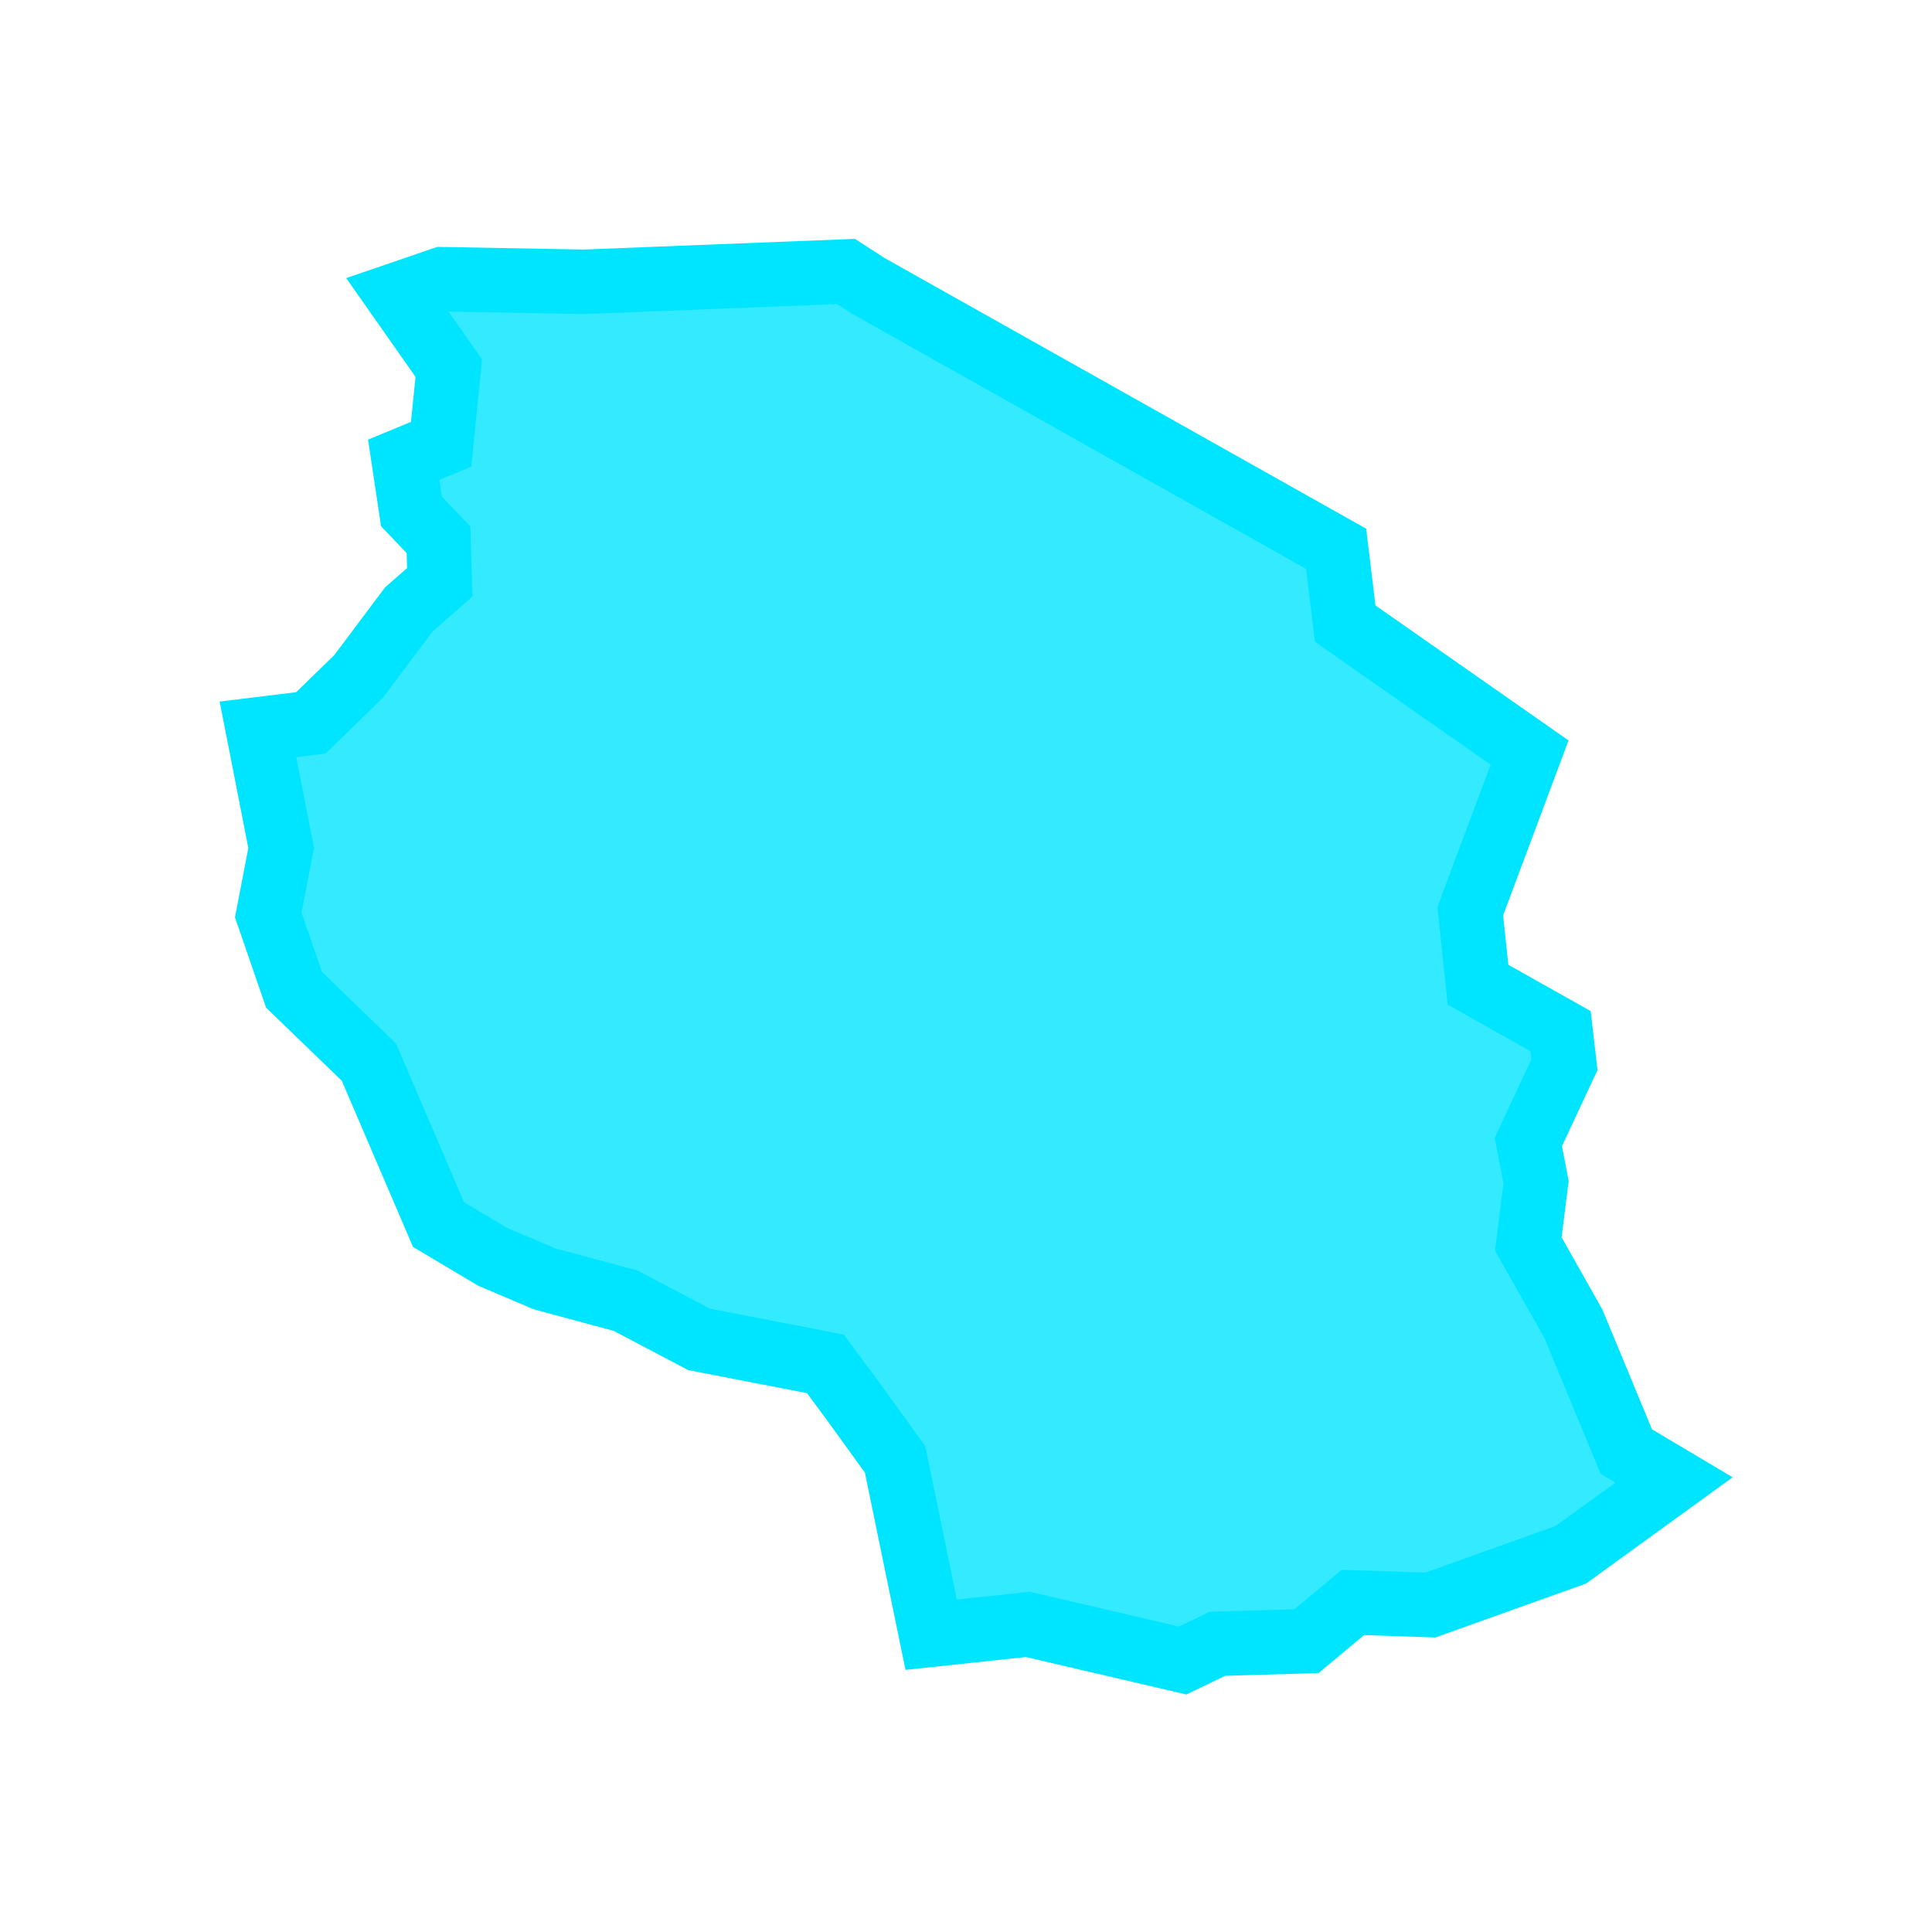
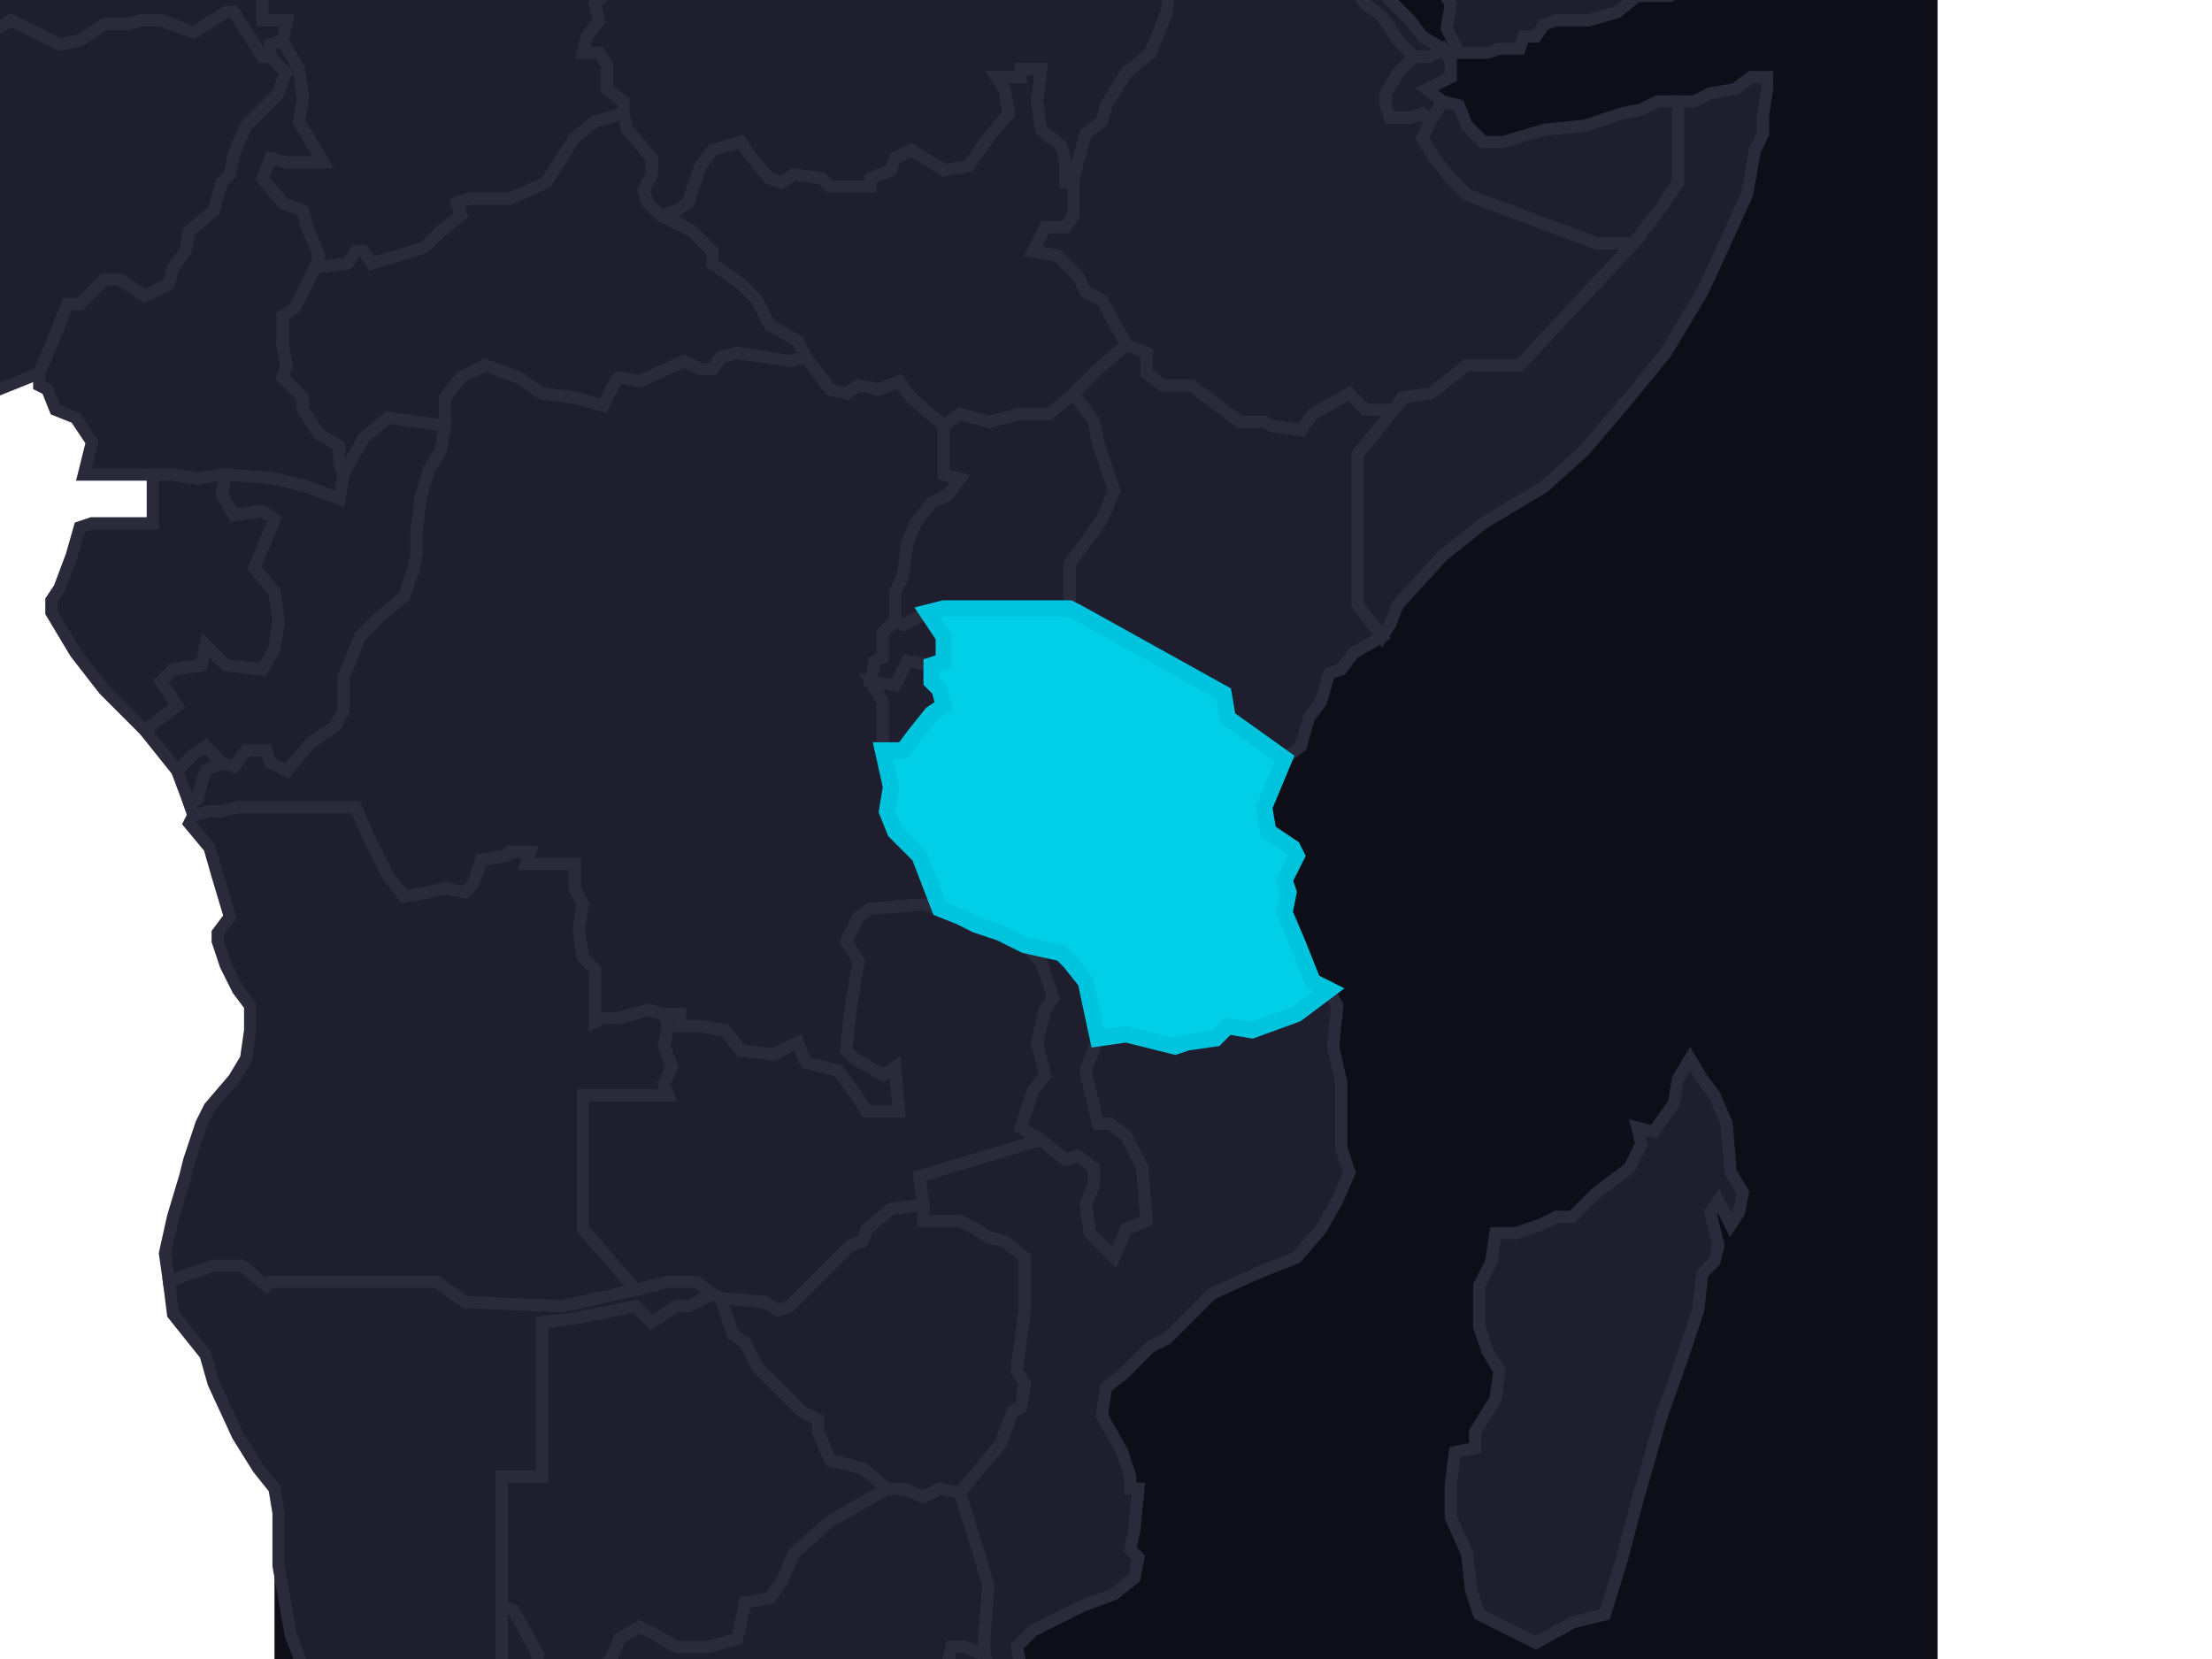
- <svg xmlns="http://www.w3.org/2000/svg" viewBox="27.34 -1.05 14.98 14.77" width="300" height="300" preserveAspectRatio="xMidYMid meet">
-   <path d="M33.90,0.95L34.07,1.06L37.70,3.10L37.77,3.68L39.20,4.68L38.74,5.91L38.80,6.48L39.44,6.84L39.47,7.10L39.19,7.70L39.25,8.01L39.19,8.49L39.54,9.11L39.95,10.10L40.32,10.32L40.32,10.32L39.52,10.90L38.43,11.29L37.83,11.27L37.47,11.57L36.78,11.59L36.51,11.72L35.31,11.44L34.56,11.52L34.28,10.16L33.94,9.69L33.74,9.42L32.76,9.23L32.19,8.93L31.56,8.76L31.16,8.59L30.74,8.34L30.74,8.34L30.20,7.08L29.62,6.52L29.42,5.94L29.52,5.42L29.34,4.50L29.75,4.45L30.12,4.09L30.51,3.57L30.75,3.36L30.74,3.03L30.53,2.81L30.47,2.41L30.47,2.41L30.76,2.29L30.82,1.70L30.42,1.13L30.77,1.01L31.87,1.03L33.90,0.95Z" fill="#00e5ff" stroke="#00e5ff" stroke-width="0.5" fill-opacity="0.8" />
+ <svg xmlns="http://www.w3.org/2000/svg" viewBox="14.3 -14.0 41.0 40.9" width="400" height="300" preserveAspectRatio="xMidYMid meet">
+   <rect x="14.3" y="-14.0" width="41.0" height="40.9" fill="#0e0e18" />
+   <path d="M180.0,16.3L180.0,16.8L179.4,17.0L178.7,17.3L178.6,16.9L179.1,16.7L179.4,16.6L180.0,16.3ZM178.1,17.8L178.4,17.6L178.7,17.9L178.6,18.5L177.9,18.6L177.4,18.5L177.3,18.0L177.7,17.7L178.1,17.8ZM-179.8,16.2L-179.9,16.7L-180.0,16.8L-180.0,16.3L-179.8,16.2Z" fill="#1e1e2e" stroke="#2a2a3a" stroke-width="0.3" />
+   <path d="M29.3,4.5L29.5,5.4L29.4,6.0L29.6,6.5L30.2,7.1L30.7,8.4L30.7,8.4L30.3,8.3L29.0,8.4L28.7,8.6L28.4,9.2L28.7,9.7L28.5,10.9L28.4,11.9L28.6,12.1L29.3,12.5L29.6,12.3L29.7,13.4L28.9,13.4L28.5,12.8L28.2,12.4L27.4,12.2L27.2,11.7L26.6,12.0L25.8,11.9L25.4,11.4L24.8,11.3L24.3,11.3L24.3,11.0L23.9,11.0L23.5,10.9L22.8,11.1L22.4,11.1L22.2,11.2L22.2,9.9L21.9,9.6L21.8,8.9L21.9,8.3L21.7,7.9L21.7,7.3L20.5,7.3L20.6,7.0L20.1,7.0L20.0,7.1L19.4,7.2L19.2,7.8L19.0,8.0L18.5,7.9L18.1,8.0L17.5,8.1L17.1,7.6L16.9,7.2L16.6,6.6L16.3,5.9L13.4,5.9L13.0,6.0L12.7,6.0L12.3,6.1L12.2,5.8L12.4,5.7L12.5,5.3L12.6,5.0L13.0,4.8L13.3,4.9L13.6,4.5L14.1,4.5L14.2,4.8L14.6,5.0L15.2,4.3L15.8,3.9L16.0,3.5L16.0,2.7L16.4,1.7L16.9,1.2L17.5,0.7L17.6,0.4L17.7,0.1L17.8,-0.3L17.8,-0.9L17.9,-1.7L18.1,-2.4L18.4,-2.9L18.5,-3.5L18.5,-4.2L18.9,-4.7L19.5,-5.0L20.3,-4.7L20.9,-4.3L21.7,-4.2L22.4,-4.0L22.7,-4.6L22.8,-4.7L23.3,-4.6L24.4,-5.1L24.8,-4.9L25.1,-4.9L25.3,-5.2L25.7,-5.3L26.4,-5.2L27.0,-5.1L27.4,-5.2L28.0,-4.4L28.4,-4.3L28.7,-4.5L29.2,-4.4L29.7,-4.6L30.0,-4.2L30.8,-3.5L30.8,-3.5L30.8,-2.3L31.2,-2.2L30.9,-1.8L30.5,-1.6L30.1,-1.1L29.9,-0.6L29.8,0.2L29.6,0.6L29.6,1.3L29.3,1.6L29.3,2.2L29.1,2.3L29.0,2.8L29.3,3.3L29.3,4.5Z" fill="#1e1e2e" stroke="#2a2a3a" stroke-width="0.3" />
+   <path d="M41.6,1.7L41.0,0.9L41.0,-2.8L41.9,-3.9L42.1,-4.2L42.8,-4.3L43.7,-5.0L45.0,-5.0L47.8,-8.0L48.5,-8.9L48.9,-9.5L48.9,-10.0L48.9,-11.1L48.9,-11.5L48.9,-11.5L48.9,-11.5L49.3,-11.5L49.7,-11.7L50.3,-11.8L50.7,-12.1L51.1,-12.1L51.1,-11.8L51.0,-11.2L51.0,-10.7L50.8,-10.3L50.6,-9.2L50.1,-8.1L49.5,-6.8L48.6,-5.3L47.7,-4.2L46.6,-2.9L45.6,-2.0L44.1,-1.1L43.1,-0.3L42.0,0.9L41.8,1.4L41.6,1.7Z" fill="#1e1e2e" stroke="#2a2a3a" stroke-width="0.3" />
+   <path d="M39.2,4.7L37.8,3.7L37.7,3.1L34.1,1.1L33.9,1.0L33.9,-0.1L34.2,-0.5L34.7,-1.2L35.0,-1.9L34.6,-3.1L34.5,-3.6L34.0,-4.3L34.6,-4.9L35.3,-5.5L35.8,-5.3L35.8,-4.8L36.2,-4.5L36.9,-4.5L38.1,-3.6L38.4,-3.6L38.7,-3.6L38.9,-3.5L39.6,-3.4L39.9,-3.8L40.8,-4.3L41.2,-3.9L41.9,-3.9L41.0,-2.8L41.0,0.9L41.6,1.7L40.9,2.1L40.6,2.5L40.3,2.6L40.1,3.3L39.8,3.7L39.6,4.4L39.2,4.7Z" fill="#1e1e2e" stroke="#2a2a3a" stroke-width="0.3" />
+   <path d="M24.6,-8.3L23.8,-8.7L23.5,-9.0L23.4,-9.3L23.6,-9.7L23.6,-10.1L23.0,-10.8L22.9,-11.2L22.9,-11.5L22.5,-11.8L22.5,-12.4L22.3,-12.7L21.9,-12.7L22.0,-13.1L22.3,-13.5L22.2,-13.9L22.5,-14.2L22.3,-14.5L22.6,-15.1L23.0,-15.9L23.9,-15.8L23.8,-20.0L23.9,-20.4L25.0,-20.4L25.0,-22.6L29.0,-22.6L32.9,-22.6L36.9,-22.6L37.2,-21.5L37.0,-21.3L37.1,-20.2L37.5,-19.0L37.9,-18.7L38.4,-18.3L37.9,-17.7L37.2,-17.5L36.9,-17.2L36.8,-16.5L36.3,-15.0L36.4,-14.6L36.3,-13.7L35.9,-12.7L35.3,-12.2L34.8,-11.4L34.7,-11.0L34.3,-10.7L34.0,-9.6L34.0,-8.7L34.0,-9.5L33.8,-9.5L33.8,-10.0L33.7,-10.4L33.2,-10.8L33.1,-11.5L33.2,-12.3L32.7,-12.3L32.7,-12.1L32.1,-12.1L32.3,-11.8L32.4,-11.2L31.9,-10.6L31.4,-9.9L30.8,-9.8L30.0,-10.3L29.6,-10.1L29.5,-9.8L29.0,-9.6L29.0,-9.4L28.0,-9.4L27.8,-9.6L27.1,-9.7L26.8,-9.5L26.5,-9.6L26.0,-10.2L25.8,-10.5L25.1,-10.3L24.8,-9.9L24.5,-9.0L24.2,-8.8L23.9,-8.7L24.6,-8.3Z" fill="#1e1e2e" stroke="#2a2a3a" stroke-width="0.3" />
+   <path d="M23.8,-20.0L23.9,-15.8L23.0,-15.9L22.6,-15.1L22.3,-14.5L22.5,-14.2L22.2,-13.9L22.3,-13.5L22.0,-13.1L21.9,-12.7L22.3,-12.7L22.5,-12.4L22.5,-11.8L22.9,-11.5L22.9,-11.2L22.2,-11.0L21.7,-10.6L21.0,-9.5L20.1,-9.1L19.1,-9.1L18.8,-9.0L18.9,-8.7L18.4,-8.3L18.0,-7.9L16.7,-7.5L16.5,-7.8L16.3,-7.8L16.1,-7.5L15.3,-7.4L15.4,-7.7L15.1,-8.4L15.0,-8.8L14.5,-9.0L14.0,-9.6L14.2,-10.1L14.6,-10.0L14.9,-10.0L15.5,-10.0L14.9,-11.0L15.0,-11.6L14.9,-12.3L14.5,-13.0L14.6,-13.5L14.0,-13.5L14.0,-14.1L13.5,-14.5L14.0,-15.9L15.2,-16.9L15.3,-18.2L15.7,-20.4L15.9,-20.8L15.5,-21.2L15.5,-21.5L15.1,-21.8L14.9,-23.5L15.9,-24.1L19.8,-22.0L23.8,-20.0Z" fill="#1e1e2e" stroke="#2a2a3a" stroke-width="0.3" />
+   <path d="M16.3,29.8L16.8,29.3L17.2,29.6L17.4,30.1L17.8,30.2L18.5,30.4L19.0,30.3L19.9,29.7L19.9,25.6L20.2,25.7L20.8,26.8L20.7,27.5L20.9,27.9L21.6,27.8L22.1,27.3L22.6,26.9L22.8,26.4L23.3,26.1L23.7,26.3L24.2,26.6L25.0,26.6L25.7,26.4L25.8,26.0L25.9,25.5L26.5,25.4L26.8,25.0L27.1,24.3L28.0,23.5L29.4,22.7L29.8,22.7L30.3,22.9L30.7,22.7L31.2,22.8L31.7,24.4L31.9,25.1L31.8,26.4L31.8,26.8L31.3,26.6L31.0,26.6L30.9,27.0L30.7,27.4L30.7,27.8L31.3,28.4L31.9,28.3L32.1,27.8L32.8,27.8L32.6,28.6L32.5,29.5L32.2,30.0L31.5,30.6L31.3,30.8L30.9,31.4L30.6,32.0L30.1,32.8L28.9,34.0L28.2,34.7L27.5,35.3L26.4,35.7L25.9,35.8L25.8,36.1L25.2,35.9L24.7,36.2L23.6,35.9L23.0,36.1L22.6,36.0L21.5,36.5L20.7,36.7L20.1,37.2L19.6,37.2L19.2,36.8L18.9,36.7L18.4,36.2L18.4,36.4L18.2,36.0L18.3,35.3L17.9,34.5L18.2,34.3L18.2,33.4L17.6,32.3L17.1,31.3L17.1,31.3L16.3,29.8ZM29.0,30.3L28.5,29.9L28.1,30.2L27.5,30.6L27.0,31.3L27.7,32.2L28.1,32.1L28.3,31.7L28.8,31.6L29.0,31.2L29.3,30.6L29.0,30.3Z" fill="#1e1e2e" stroke="#2a2a3a" stroke-width="0.3" />
+   <path d="M31.2,22.8L30.7,22.7L30.3,22.9L29.8,22.7L29.4,22.7L28.8,22.2L28.0,22.0L27.7,21.3L27.7,21.0L27.3,20.8L26.2,19.7L25.9,19.1L25.6,18.9L25.3,18.0L26.4,18.1L26.7,18.3L27.0,18.2L27.6,17.6L28.5,16.7L28.8,16.6L28.9,16.3L29.5,15.8L30.3,15.7L30.3,16.1L31.2,16.1L31.6,16.3L31.9,16.5L32.3,16.6L32.8,17.0L32.8,18.3L32.7,19.0L32.6,19.8L32.8,20.1L32.7,20.7L32.5,20.8L32.2,21.6L31.2,22.8Z" fill="#1e1e2e" stroke="#2a2a3a" stroke-width="0.3" />
+   <path d="M29.4,22.7L28.0,23.5L27.1,24.3L26.8,25.0L26.5,25.4L25.9,25.5L25.8,26.0L25.7,26.4L25.0,26.6L24.2,26.6L23.7,26.3L23.3,26.1L22.8,26.4L22.6,26.9L22.1,27.3L21.6,27.8L20.9,27.9L20.7,27.5L20.8,26.8L20.2,25.7L19.9,25.6L19.9,22.4L20.9,22.4L20.9,18.6L21.7,18.5L23.2,18.2L23.6,18.6L24.2,18.2L24.5,18.2L25.1,17.9L25.3,18.0L25.6,18.9L25.9,19.1L26.2,19.7L27.3,20.8L27.7,21.0L27.7,21.3L28.0,22.0L28.8,22.2L29.4,22.7Z" fill="#1e1e2e" stroke="#2a2a3a" stroke-width="0.3" />
+   <path d="M19.9,25.6L19.9,29.7L19.0,30.3L18.5,30.4L17.8,30.2L17.4,30.1L17.2,29.6L16.8,29.3L16.3,29.8L15.6,29.0L15.2,28.2L15.0,27.1L14.7,26.3L14.4,24.6L14.4,23.3L14.3,22.7L13.9,22.2L13.4,21.4L12.8,20.1L12.6,19.4L11.8,18.4L11.7,17.6L12.2,17.4L12.8,17.2L13.5,17.2L14.1,17.7L14.2,17.6L18.3,17.6L19.0,18.1L21.4,18.2L23.2,17.8L24.0,17.6L24.7,17.6L25.1,17.9L25.1,17.9L24.5,18.2L24.2,18.2L23.6,18.6L23.2,18.2L21.7,18.5L20.9,18.6L20.9,22.4L19.9,22.4L19.9,25.6Z" fill="#1e1e2e" stroke="#2a2a3a" stroke-width="0.3" />
+   <path d="M14.9,-23.5L15.1,-21.8L15.5,-21.5L15.5,-21.2L15.9,-20.8L15.7,-20.4L15.3,-18.2L15.2,-16.9L14.0,-15.9L13.5,-14.5L14.0,-14.1L14.0,-13.5L14.6,-13.5L14.5,-13.0L14.2,-12.9L14.2,-12.6L14.0,-12.6L13.3,-13.7L13.1,-13.7L12.3,-13.2L11.5,-13.5L11.0,-13.5L10.7,-13.4L10.1,-13.4L9.5,-13.0L9.0,-12.9L7.8,-13.5L7.3,-13.2L6.8,-13.2L6.4,-13.6L5.4,-14.0L4.4,-13.9L4.1,-13.7L4.0,-13.1L3.7,-12.7L3.6,-11.7L2.8,-12.3L2.5,-12.3L2.2,-12.0L2.2,-12.7L1.0,-13.0L1.0,-13.5L0.4,-14.1L0.3,-14.6L0.4,-15.1L1.0,-15.1L1.4,-15.5L2.7,-15.6L3.6,-15.8L3.7,-16.4L4.3,-17.1L4.3,-19.5L5.7,-20.0L8.6,-22.1L12.0,-24.2L13.6,-23.7L14.1,-23.1L14.9,-23.5Z" fill="#1e1e2e" stroke="#2a2a3a" stroke-width="0.3" />
+   <path d="M2.7,-6.3L2.7,-7.9L2.7,-8.5L2.9,-9.2L3.2,-9.5L3.7,-10.1L3.6,-10.4L3.8,-10.8L3.6,-11.4L3.6,-11.7L3.7,-12.7L4.0,-13.1L4.1,-13.7L4.4,-13.9L5.4,-14.0L6.4,-13.6L6.8,-13.2L7.3,-13.2L7.8,-13.5L9.0,-12.9L9.5,-13.0L10.1,-13.4L10.7,-13.4L11.0,-13.5L11.5,-13.5L12.3,-13.2L13.1,-13.7L13.3,-13.7L14.0,-12.6L14.2,-12.6L14.6,-12.2L14.5,-12.0L14.4,-11.7L13.6,-10.9L13.3,-10.2L13.2,-9.7L13.0,-9.5L12.8,-8.8L12.2,-8.3L12.1,-7.8L11.8,-7.4L11.7,-7.0L11.1,-6.7L10.5,-7.1L10.1,-7.1L9.5,-6.5L9.2,-6.5L8.8,-5.5L8.5,-4.8L7.5,-4.4L7.1,-4.5L6.7,-4.2L5.9,-4.3L5.4,-4.9L5.0,-5.6L4.3,-6.3L3.6,-6.3L2.7,-6.3Z" fill="#1e1e2e" stroke="#2a2a3a" stroke-width="0.3" />
+   <path d="M14.5,-13.0L14.9,-12.3L15.0,-11.6L14.9,-11.0L15.5,-10.0L14.9,-10.0L14.6,-10.0L14.2,-10.1L14.0,-9.6L14.5,-9.0L15.0,-8.8L15.1,-8.4L15.4,-7.7L15.3,-7.4L14.8,-6.4L14.5,-6.2L14.5,-5.5L14.6,-5.0L14.5,-4.7L15.0,-4.2L15.0,-3.9L15.4,-3.3L15.9,-3.0L15.9,-2.6L16.0,-2.3L15.9,-1.7L15.1,-2.0L14.3,-2.2L13.1,-2.3L13.0,-2.3L12.4,-2.2L11.8,-2.3L11.3,-2.3L9.6,-2.3L9.8,-3.1L9.4,-3.7L8.9,-3.9L8.7,-4.4L8.5,-4.5L8.5,-4.8L8.8,-5.5L9.2,-6.5L9.5,-6.5L10.1,-7.1L10.5,-7.1L11.1,-6.7L11.7,-7.0L11.8,-7.4L12.1,-7.8L12.2,-8.3L12.8,-8.8L13.0,-9.5L13.2,-9.7L13.3,-10.2L13.6,-10.9L14.4,-11.7L14.5,-12.0L14.6,-12.2L14.2,-12.6L14.2,-12.9L14.5,-13.0Z" fill="#1e1e2e" stroke="#2a2a3a" stroke-width="0.3" />
+   <path d="M27.4,-5.2L27.0,-5.1L26.4,-5.2L25.7,-5.3L25.3,-5.2L25.1,-4.9L24.8,-4.9L24.4,-5.1L23.3,-4.6L22.8,-4.7L22.7,-4.6L22.4,-4.0L21.7,-4.2L20.9,-4.3L20.3,-4.7L19.5,-5.0L18.9,-4.7L18.5,-4.2L18.5,-3.5L17.8,-3.6L17.1,-3.7L16.5,-3.2L16.0,-2.3L15.9,-2.6L15.9,-3.0L15.4,-3.3L15.0,-3.9L15.0,-4.2L14.5,-4.7L14.6,-5.0L14.5,-5.5L14.5,-6.2L14.8,-6.4L15.3,-7.4L16.1,-7.5L16.3,-7.8L16.5,-7.8L16.7,-7.5L18.0,-7.9L18.4,-8.3L18.9,-8.7L18.8,-9.0L19.1,-9.1L20.1,-9.1L21.0,-9.5L21.7,-10.6L22.2,-11.0L22.9,-11.2L23.0,-10.8L23.6,-10.1L23.6,-9.7L23.4,-9.3L23.5,-9.0L23.8,-8.7L24.6,-8.3L25.1,-7.8L25.1,-7.5L25.8,-7.0L26.2,-6.6L26.5,-6.0L27.2,-5.6L27.4,-5.2Z" fill="#1e1e2e" stroke="#2a2a3a" stroke-width="0.3" />
+   <path d="M18.5,-3.5L18.4,-2.9L18.1,-2.4L17.9,-1.7L17.8,-0.9L17.8,-0.3L17.7,0.1L17.6,0.4L17.5,0.7L16.9,1.2L16.4,1.7L16.0,2.7L16.0,3.5L15.8,3.9L15.2,4.3L14.6,5.0L14.2,4.8L14.1,4.5L13.6,4.5L13.3,4.9L13.0,4.8L12.6,4.4L12.3,4.6L11.9,5.0L11.1,4.0L11.9,3.4L11.5,2.8L11.8,2.5L12.5,2.4L12.6,1.9L13.1,2.4L14.0,2.5L14.3,2.0L14.4,1.3L14.3,0.6L13.8,-0.0L14.3,-1.2L14.0,-1.4L13.3,-1.3L13.0,-1.8L13.1,-2.3L14.3,-2.2L15.1,-2.0L15.9,-1.7L16.0,-2.3L16.5,-3.2L17.1,-3.7L17.8,-3.6L18.5,-3.5Z" fill="#1e1e2e" stroke="#2a2a3a" stroke-width="0.3" />
+   <path d="M11.3,-2.3L11.8,-2.3L12.4,-2.2L13.0,-2.3L13.1,-2.3L13.0,-1.8L13.3,-1.3L14.0,-1.4L14.3,-1.2L13.8,-0.0L14.3,0.6L14.4,1.3L14.3,2.0L14.0,2.5L13.1,2.4L12.6,1.9L12.5,2.4L11.8,2.5L11.5,2.8L11.9,3.4L11.1,4.0L10.1,3.0L9.4,2.1L8.8,1.1L8.8,0.8L9.0,0.5L9.3,-0.3L9.5,-1.0L9.8,-1.1L11.3,-1.1L11.3,-2.3Z" fill="#1e1e2e" stroke="#2a2a3a" stroke-width="0.3" />
+   <path d="M30.7,8.4L31.2,8.6L31.6,8.8L32.2,9.0L32.8,9.3L33.2,9.7L33.5,10.6L33.3,10.9L33.1,11.7L33.3,12.5L33.0,12.9L32.7,13.8L33.2,14.1L30.2,15.0L30.3,15.7L29.5,15.8L28.9,16.3L28.8,16.6L28.5,16.7L27.6,17.6L27.0,18.2L26.7,18.3L26.4,18.1L25.3,18.0L25.1,17.9L25.1,17.9L24.7,17.6L24.0,17.6L23.2,17.8L22.6,17.1L21.9,16.3L21.9,13.0L24.0,13.0L23.9,12.7L24.1,12.3L23.9,11.8L24.0,11.3L23.9,11.0L24.3,11.0L24.3,11.3L24.8,11.3L25.4,11.4L25.8,11.9L26.6,12.0L27.2,11.7L27.4,12.2L28.2,12.4L28.5,12.8L28.9,13.4L29.7,13.4L29.6,12.3L29.3,12.5L28.6,12.1L28.4,11.9L28.5,10.9L28.7,9.7L28.4,9.2L28.7,8.6L29.0,8.4L30.3,8.3L30.7,8.4Z" fill="#1e1e2e" stroke="#2a2a3a" stroke-width="0.3" />
+   <path d="M32.8,9.3L33.7,9.5L33.9,9.7L34.3,10.2L34.6,11.6L34.3,12.4L34.6,13.7L34.9,13.7L35.3,14.0L35.7,14.8L35.8,16.1L35.3,16.3L35.0,17.0L34.4,16.4L34.3,15.7L34.5,15.2L34.5,14.8L34.1,14.5L33.8,14.6L33.2,14.1L32.7,13.8L33.0,12.9L33.3,12.5L33.1,11.7L33.3,10.9L33.5,10.6L33.2,9.7L32.8,9.3Z" fill="#1e1e2e" stroke="#2a2a3a" stroke-width="0.3" />
+   <path d="M34.6,11.6L35.3,11.5L36.5,11.8L36.8,11.7L37.5,11.6L37.8,11.3L38.4,11.4L39.5,11.0L40.3,10.4L40.3,10.4L40.3,10.4L40.5,10.8L40.4,11.8L40.6,12.7L40.6,14.3L40.8,14.9L40.5,15.6L40.1,16.3L39.5,17.0L38.5,17.4L37.4,17.9L36.3,19.0L35.9,19.2L35.2,19.9L34.8,20.2L34.7,20.9L35.2,21.8L35.4,22.4L35.4,22.7L35.6,22.7L35.5,23.7L35.4,24.2L35.6,24.4L35.5,24.9L35.0,25.3L34.2,25.6L33.0,26.2L32.6,26.6L32.7,27.1L32.9,27.2L32.8,27.8L32.1,27.8L32.0,27.3L31.8,26.8L31.8,26.4L31.9,25.1L31.7,24.4L31.2,22.8L32.2,21.6L32.5,20.8L32.7,20.7L32.8,20.1L32.6,19.8L32.7,19.0L32.8,18.3L32.8,17.0L32.3,16.6L31.9,16.5L31.6,16.3L31.2,16.1L30.3,16.1L30.3,15.7L30.2,15.0L33.2,14.1L33.8,14.6L34.1,14.5L34.5,14.8L34.5,15.2L34.3,15.7L34.4,16.4L35.0,17.0L35.3,16.3L35.8,16.1L35.7,14.8L35.3,14.0L34.9,13.7L34.6,13.7L34.3,12.4L34.6,11.6Z" fill="#1e1e2e" stroke="#2a2a3a" stroke-width="0.3" />
+   <path d="M32.1,27.8L31.9,28.3L31.3,28.4L30.7,27.8L30.7,27.4L30.9,27.0L31.0,26.6L31.3,26.6L31.8,26.8L32.0,27.3L32.1,27.8Z" fill="#1e1e2e" stroke="#2a2a3a" stroke-width="0.3" />
+   <path d="M13.0,4.8L12.6,5.0L12.5,5.3L12.4,5.7L12.2,5.8L11.9,5.0L12.3,4.6L12.6,4.4L13.0,4.8ZM12.3,6.1L12.7,6.0L13.0,6.0L13.4,5.9L16.3,5.9L16.6,6.6L16.9,7.2L17.1,7.6L17.5,8.1L18.1,8.0L18.5,7.9L19.0,8.0L19.2,7.8L19.4,7.2L20.0,7.1L20.1,7.0L20.6,7.0L20.5,7.3L21.7,7.3L21.7,7.9L21.9,8.3L21.8,8.9L21.9,9.6L22.2,9.9L22.2,11.2L22.4,11.1L22.8,11.1L23.5,10.9L23.9,11.0L24.0,11.3L23.9,11.8L24.1,12.3L23.9,12.7L24.0,13.0L21.9,13.0L21.9,16.3L22.6,17.1L23.2,17.8L21.4,18.2L19.0,18.1L18.3,17.6L14.2,17.6L14.1,17.7L13.5,17.2L12.8,17.2L12.2,17.4L11.7,17.6L11.6,16.9L11.8,16.0L12.1,15.0L12.2,14.6L12.5,13.7L12.7,13.3L13.3,12.6L13.6,12.1L13.7,11.4L13.7,10.8L13.4,10.4L13.1,9.8L12.9,9.2L12.9,9.0L13.2,8.6L12.9,7.6L12.7,6.9L12.2,6.3L12.3,6.1Z" fill="#1e1e2e" stroke="#2a2a3a" stroke-width="0.3" />
+   <path d="M30.5,2.4L30.5,2.8L30.7,3.0L30.8,3.4L30.5,3.6L30.1,4.1L29.8,4.5L29.3,4.5L29.3,3.3L29.0,2.8L29.6,2.9L29.9,2.3L30.5,2.4Z" fill="#1e1e2e" stroke="#2a2a3a" stroke-width="0.3" />
+   <path d="M49.5,12.6L49.8,13.0L50.1,13.7L50.2,14.9L50.5,15.4L50.4,15.9L50.2,16.2L49.9,15.6L49.7,15.9L49.9,16.7L49.8,17.1L49.5,17.4L49.4,18.3L49.0,19.5L48.5,20.9L47.9,23.0L47.5,24.5L47.1,25.8L46.3,26.0L45.4,26.5L44.8,26.2L44.0,25.8L43.8,25.2L43.7,24.3L43.3,23.4L43.3,22.6L43.4,21.8L43.9,21.7L43.9,21.3L44.4,20.5L44.5,19.8L44.2,19.3L44.0,18.7L44.0,17.7L44.3,17.1L44.4,16.4L44.9,16.4L45.5,16.2L45.9,16.0L46.3,16.0L46.9,15.4L47.7,14.8L48.0,14.2L47.9,13.8L48.3,13.9L48.8,13.2L48.9,12.6L49.2,12.1L49.5,12.6Z" fill="#1e1e2e" stroke="#2a2a3a" stroke-width="0.3" />
+   <path d="M36.4,-14.6L36.3,-15.0L36.8,-16.5L36.9,-17.2L37.2,-17.5L37.9,-17.7L38.4,-18.3L39.0,-17.1L39.3,-16.1L39.8,-15.6L41.2,-14.6L41.7,-14.1L42.3,-13.5L42.6,-13.1L43.1,-12.8L42.8,-12.6L42.4,-12.6L42.0,-13.0L41.6,-13.6L41.2,-13.9L40.9,-14.3L40.0,-14.7L39.3,-14.7L39.1,-14.9L38.5,-14.7L37.9,-15.1L37.6,-14.4L36.4,-14.6Z" fill="#1e1e2e" stroke="#2a2a3a" stroke-width="0.3" />
+   <path d="M52.0,-19.4L52.8,-17.6L53.1,-16.9L52.4,-16.6L52.2,-16.1L52.2,-15.8L51.2,-15.4L49.6,-14.9L48.7,-14.1L48.2,-14.1L47.9,-14.1L47.4,-13.7L46.7,-13.5L45.9,-13.5L45.6,-13.4L45.4,-13.1L45.1,-13.1L45.0,-12.8L44.5,-12.8L44.2,-12.7L43.5,-12.7L43.2,-13.3L43.3,-13.9L43.1,-14.2L42.9,-15.0L42.6,-15.4L42.8,-15.4L42.7,-15.9L42.8,-16.1L42.8,-16.6L43.2,-16.9L43.1,-17.3L43.4,-17.9L43.8,-17.6L44.1,-17.7L45.2,-17.7L45.4,-17.6L46.4,-17.5L46.7,-17.6L47.0,-17.2L47.5,-17.4L48.2,-18.5L49.1,-19.0L52.0,-19.4Z" fill="#1e1e2e" stroke="#2a2a3a" stroke-width="0.3" />
+   <path d="M47.8,-8.0L45.0,-5.0L43.7,-5.0L42.8,-4.3L42.1,-4.2L41.9,-3.9L41.2,-3.9L40.8,-4.3L39.9,-3.8L39.6,-3.4L38.9,-3.5L38.7,-3.6L38.4,-3.6L38.1,-3.6L36.9,-4.5L36.2,-4.5L35.8,-4.8L35.8,-5.3L35.3,-5.5L34.7,-6.6L34.3,-6.8L34.1,-7.2L33.6,-7.7L33.0,-7.8L33.3,-8.4L33.8,-8.4L34.0,-8.7L34.0,-9.6L34.3,-10.7L34.7,-11.0L34.8,-11.4L35.3,-12.2L35.9,-12.7L36.3,-13.7L36.4,-14.6L37.6,-14.4L37.9,-15.1L38.5,-14.7L39.1,-14.9L39.3,-14.7L40.0,-14.7L40.9,-14.3L41.2,-13.9L41.6,-13.6L42.0,-13.0L42.4,-12.6L42.0,-12.2L41.7,-11.7L41.7,-11.4L41.8,-11.1L42.3,-11.1L42.6,-11.2L42.8,-11.0L42.6,-10.6L42.9,-10.1L43.3,-9.6L43.7,-9.2L46.9,-8.0L47.8,-8.0Z" fill="#1e1e2e" stroke="#2a2a3a" stroke-width="0.3" />
+   <path d="M42.4,-12.6L42.8,-12.6L43.1,-12.8L43.3,-12.5L43.3,-12.1L42.7,-11.8L43.1,-11.5L42.8,-11.0L42.6,-11.2L42.3,-11.1L41.8,-11.1L41.7,-11.4L41.7,-11.7L42.0,-12.2L42.4,-12.6Z" fill="#1e1e2e" stroke="#2a2a3a" stroke-width="0.3" />
+   <path d="M48.9,-11.5L48.9,-11.5L48.9,-11.5L48.9,-11.1L48.9,-10.0L48.9,-9.5L48.5,-8.9L47.8,-8.0L46.9,-8.0L43.7,-9.2L43.3,-9.6L42.9,-10.1L42.6,-10.6L42.8,-11.0L43.1,-11.5L43.5,-11.4L43.7,-10.9L44.1,-10.5L44.6,-10.5L45.6,-10.8L46.6,-10.9L47.5,-11.2L48.0,-11.3L48.4,-11.5L48.9,-11.5L48.9,-11.5Z" fill="#1e1e2e" stroke="#2a2a3a" stroke-width="0.3" />
+   <path d="M33.9,1.0L31.9,1.0L30.8,1.0L30.4,1.1L29.8,1.4L29.6,1.3L29.6,0.6L29.8,0.2L29.9,-0.6L30.1,-1.1L30.5,-1.6L30.9,-1.8L31.2,-2.2L30.8,-2.3L30.8,-3.5L30.8,-3.5L31.2,-3.8L31.9,-3.6L32.7,-3.8L33.4,-3.8L34.0,-4.3L34.5,-3.6L34.6,-3.1L35.0,-1.9L34.7,-1.2L34.2,-0.5L33.9,-0.1L33.9,1.0Z" fill="#1e1e2e" stroke="#2a2a3a" stroke-width="0.3" />
+   <path d="M30.4,1.1L30.8,1.7L30.8,2.3L30.5,2.4L30.5,2.4L29.9,2.3L29.6,2.9L29.0,2.8L29.1,2.3L29.3,2.2L29.3,1.6L29.6,1.3L29.8,1.4L30.4,1.1Z" fill="#1e1e2e" stroke="#2a2a3a" stroke-width="0.3" />
+   <path d="M30.8,-3.5L30.0,-4.2L29.7,-4.6L29.2,-4.4L28.7,-4.5L28.4,-4.3L28.0,-4.4L27.4,-5.2L27.2,-5.6L26.5,-6.0L26.2,-6.6L25.8,-7.0L25.1,-7.5L25.1,-7.8L24.6,-8.3L23.9,-8.7L24.2,-8.8L24.5,-9.0L24.8,-9.9L25.1,-10.3L25.8,-10.5L26.0,-10.2L26.5,-9.6L26.8,-9.5L27.1,-9.7L27.8,-9.6L28.0,-9.4L29.0,-9.4L29.0,-9.6L29.5,-9.8L29.6,-10.1L30.0,-10.3L30.8,-9.8L31.4,-9.9L31.9,-10.6L32.4,-11.2L32.3,-11.8L32.1,-12.1L32.7,-12.1L32.7,-12.3L33.2,-12.3L33.1,-11.5L33.2,-10.8L33.7,-10.4L33.8,-10.0L33.8,-9.5L34.0,-9.5L34.0,-8.7L33.8,-8.4L33.3,-8.4L33.0,-7.8L33.6,-7.7L34.1,-7.2L34.3,-6.8L34.7,-6.6L35.3,-5.5L34.6,-4.9L34.0,-4.3L33.4,-3.8L32.7,-3.8L31.9,-3.6L31.2,-3.8L30.8,-3.5Z" fill="#1e1e2e" stroke="#2a2a3a" stroke-width="0.3" />
+   <path d="M33.9,1.0L34.1,1.1L37.7,3.1L37.8,3.7L39.2,4.7L38.7,5.9L38.8,6.5L39.4,6.9L39.5,7.1L39.2,7.7L39.3,8.0L39.2,8.5L39.5,9.2L39.9,10.2L40.3,10.4L40.3,10.4L39.5,11.0L38.4,11.4L37.8,11.3L37.5,11.6L36.8,11.7L36.5,11.8L35.3,11.5L34.6,11.6L34.3,10.2L33.9,9.7L33.7,9.5L32.8,9.3L32.2,9.0L31.6,8.8L31.2,8.6L30.7,8.4L30.7,8.4L30.2,7.1L29.6,6.5L29.4,6.0L29.5,5.4L29.3,4.5L29.8,4.5L30.1,4.1L30.5,3.6L30.8,3.4L30.7,3.0L30.5,2.8L30.5,2.4L30.5,2.4L30.8,2.3L30.8,1.7L30.4,1.1L30.8,1.0L31.9,1.0L33.9,1.0Z" fill="#00e5ff" stroke="#00c4dd" stroke-width="0.4" fill-opacity="0.9" />
</svg>
